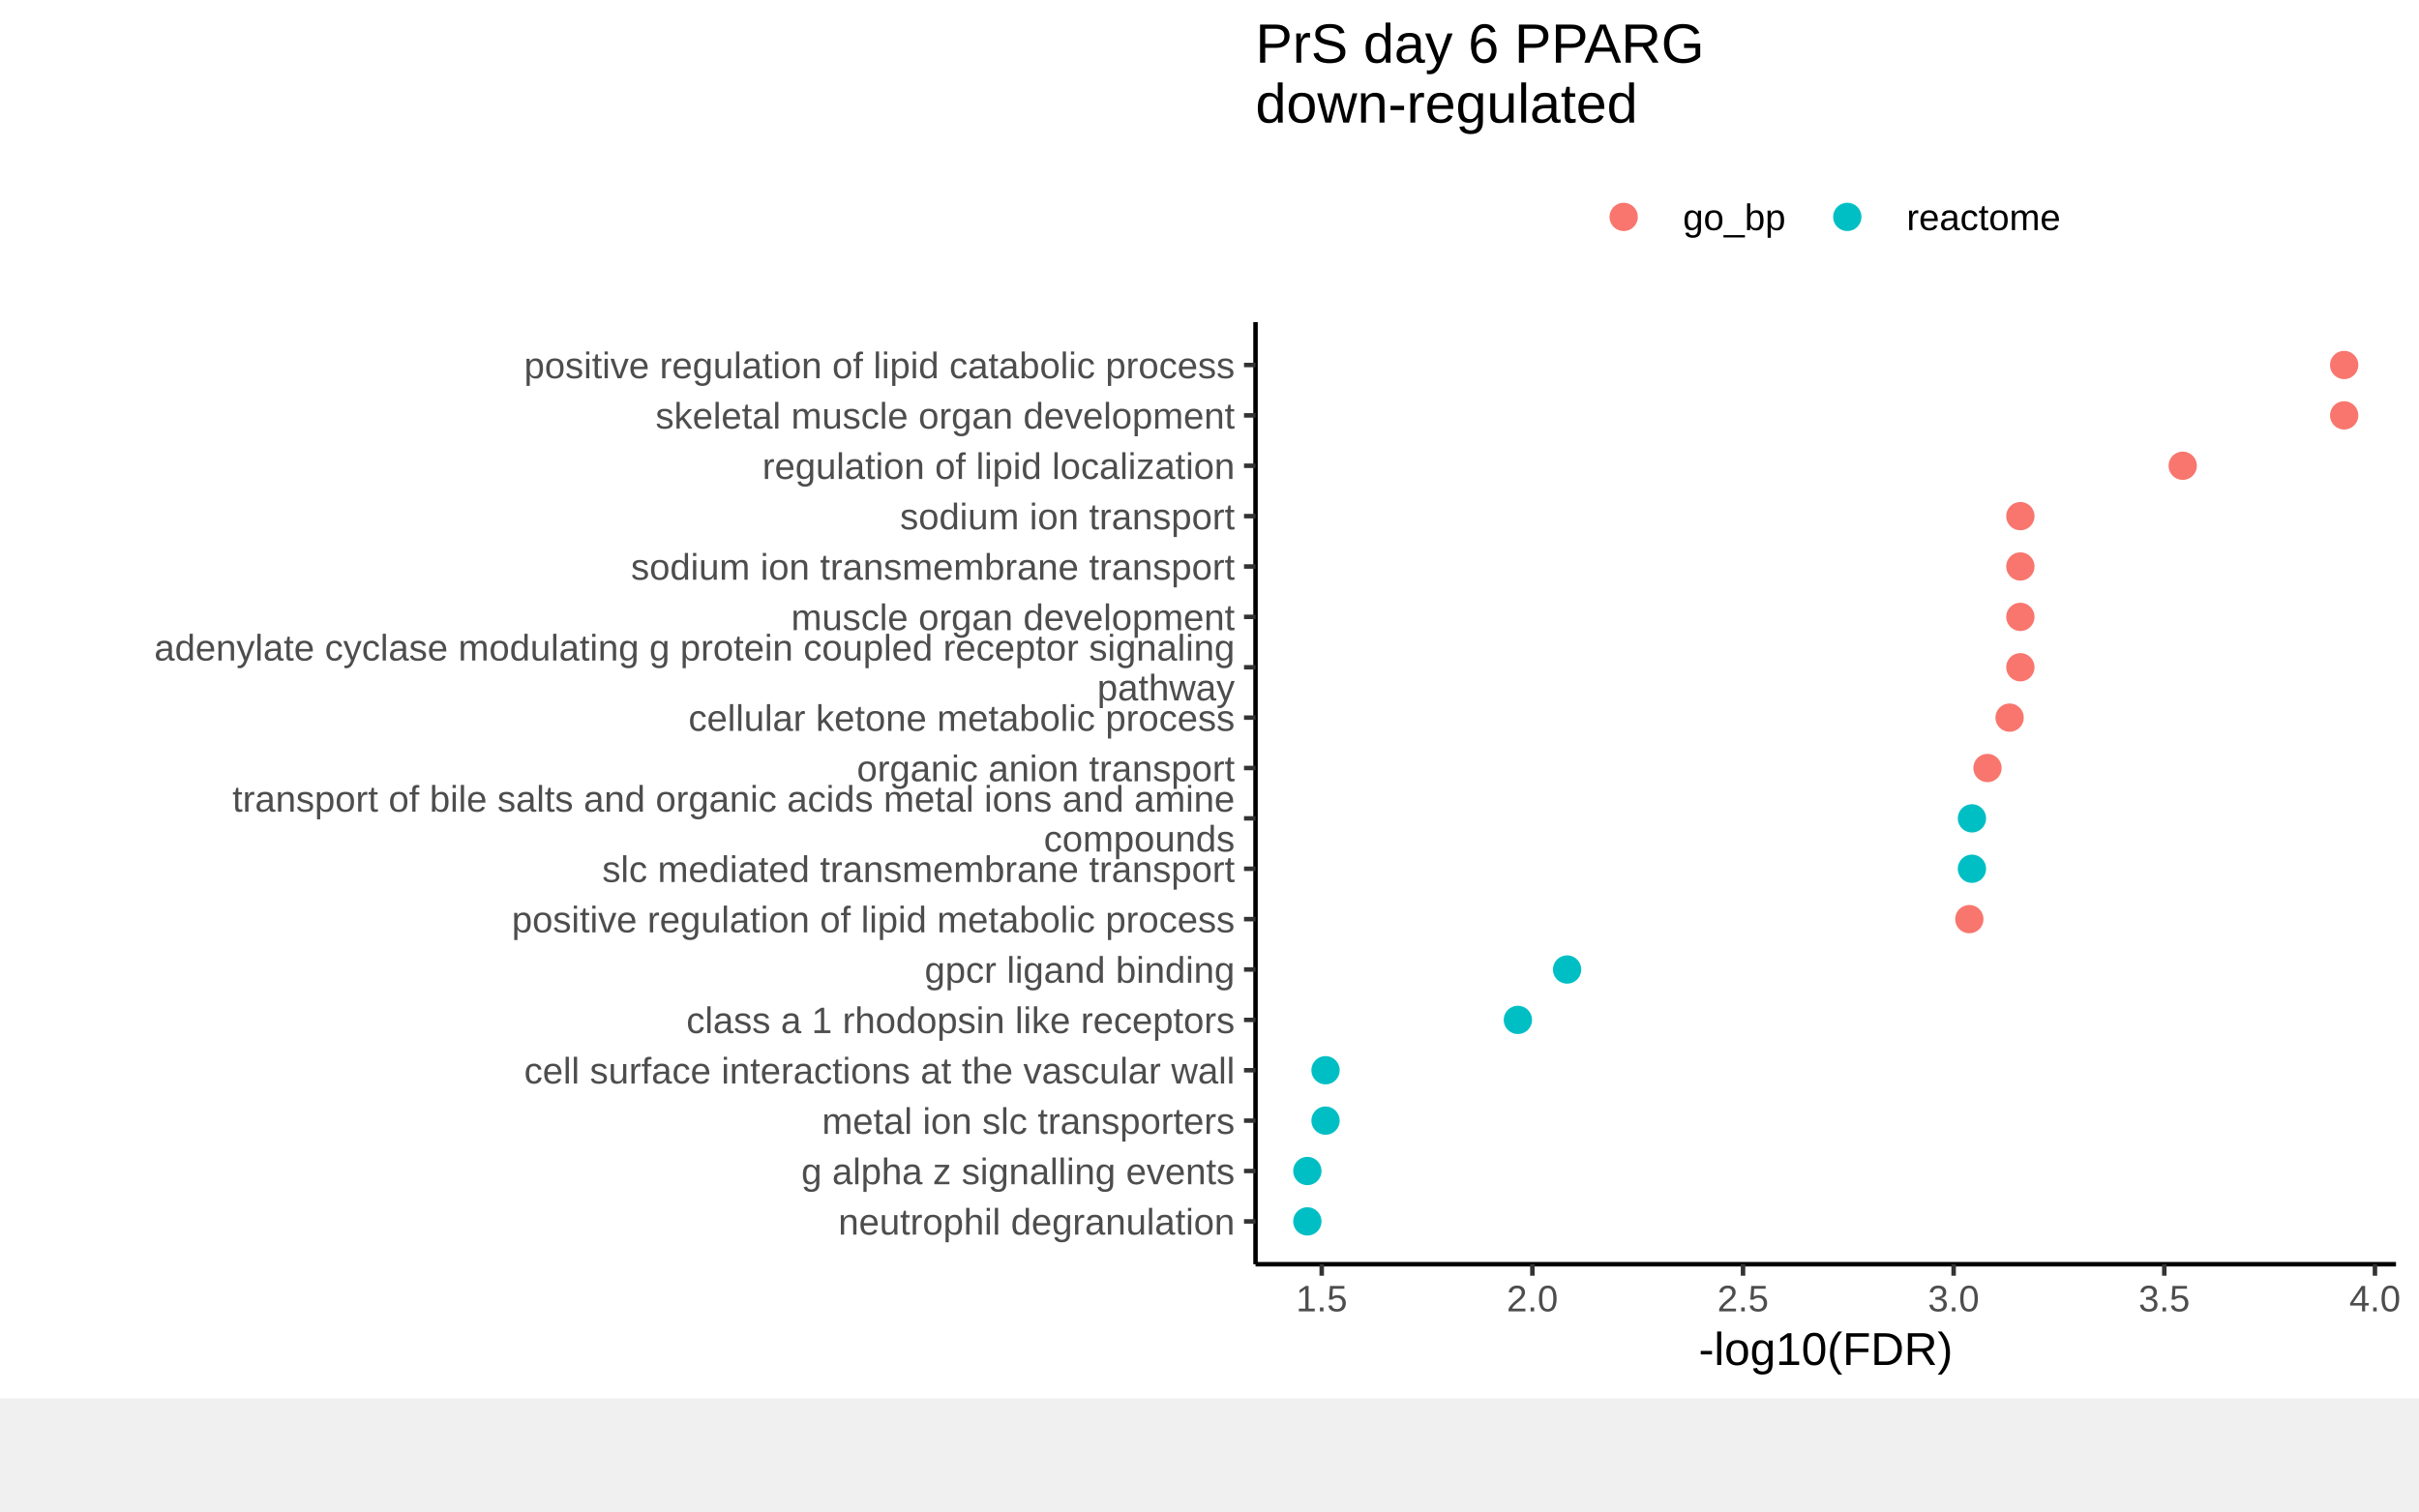
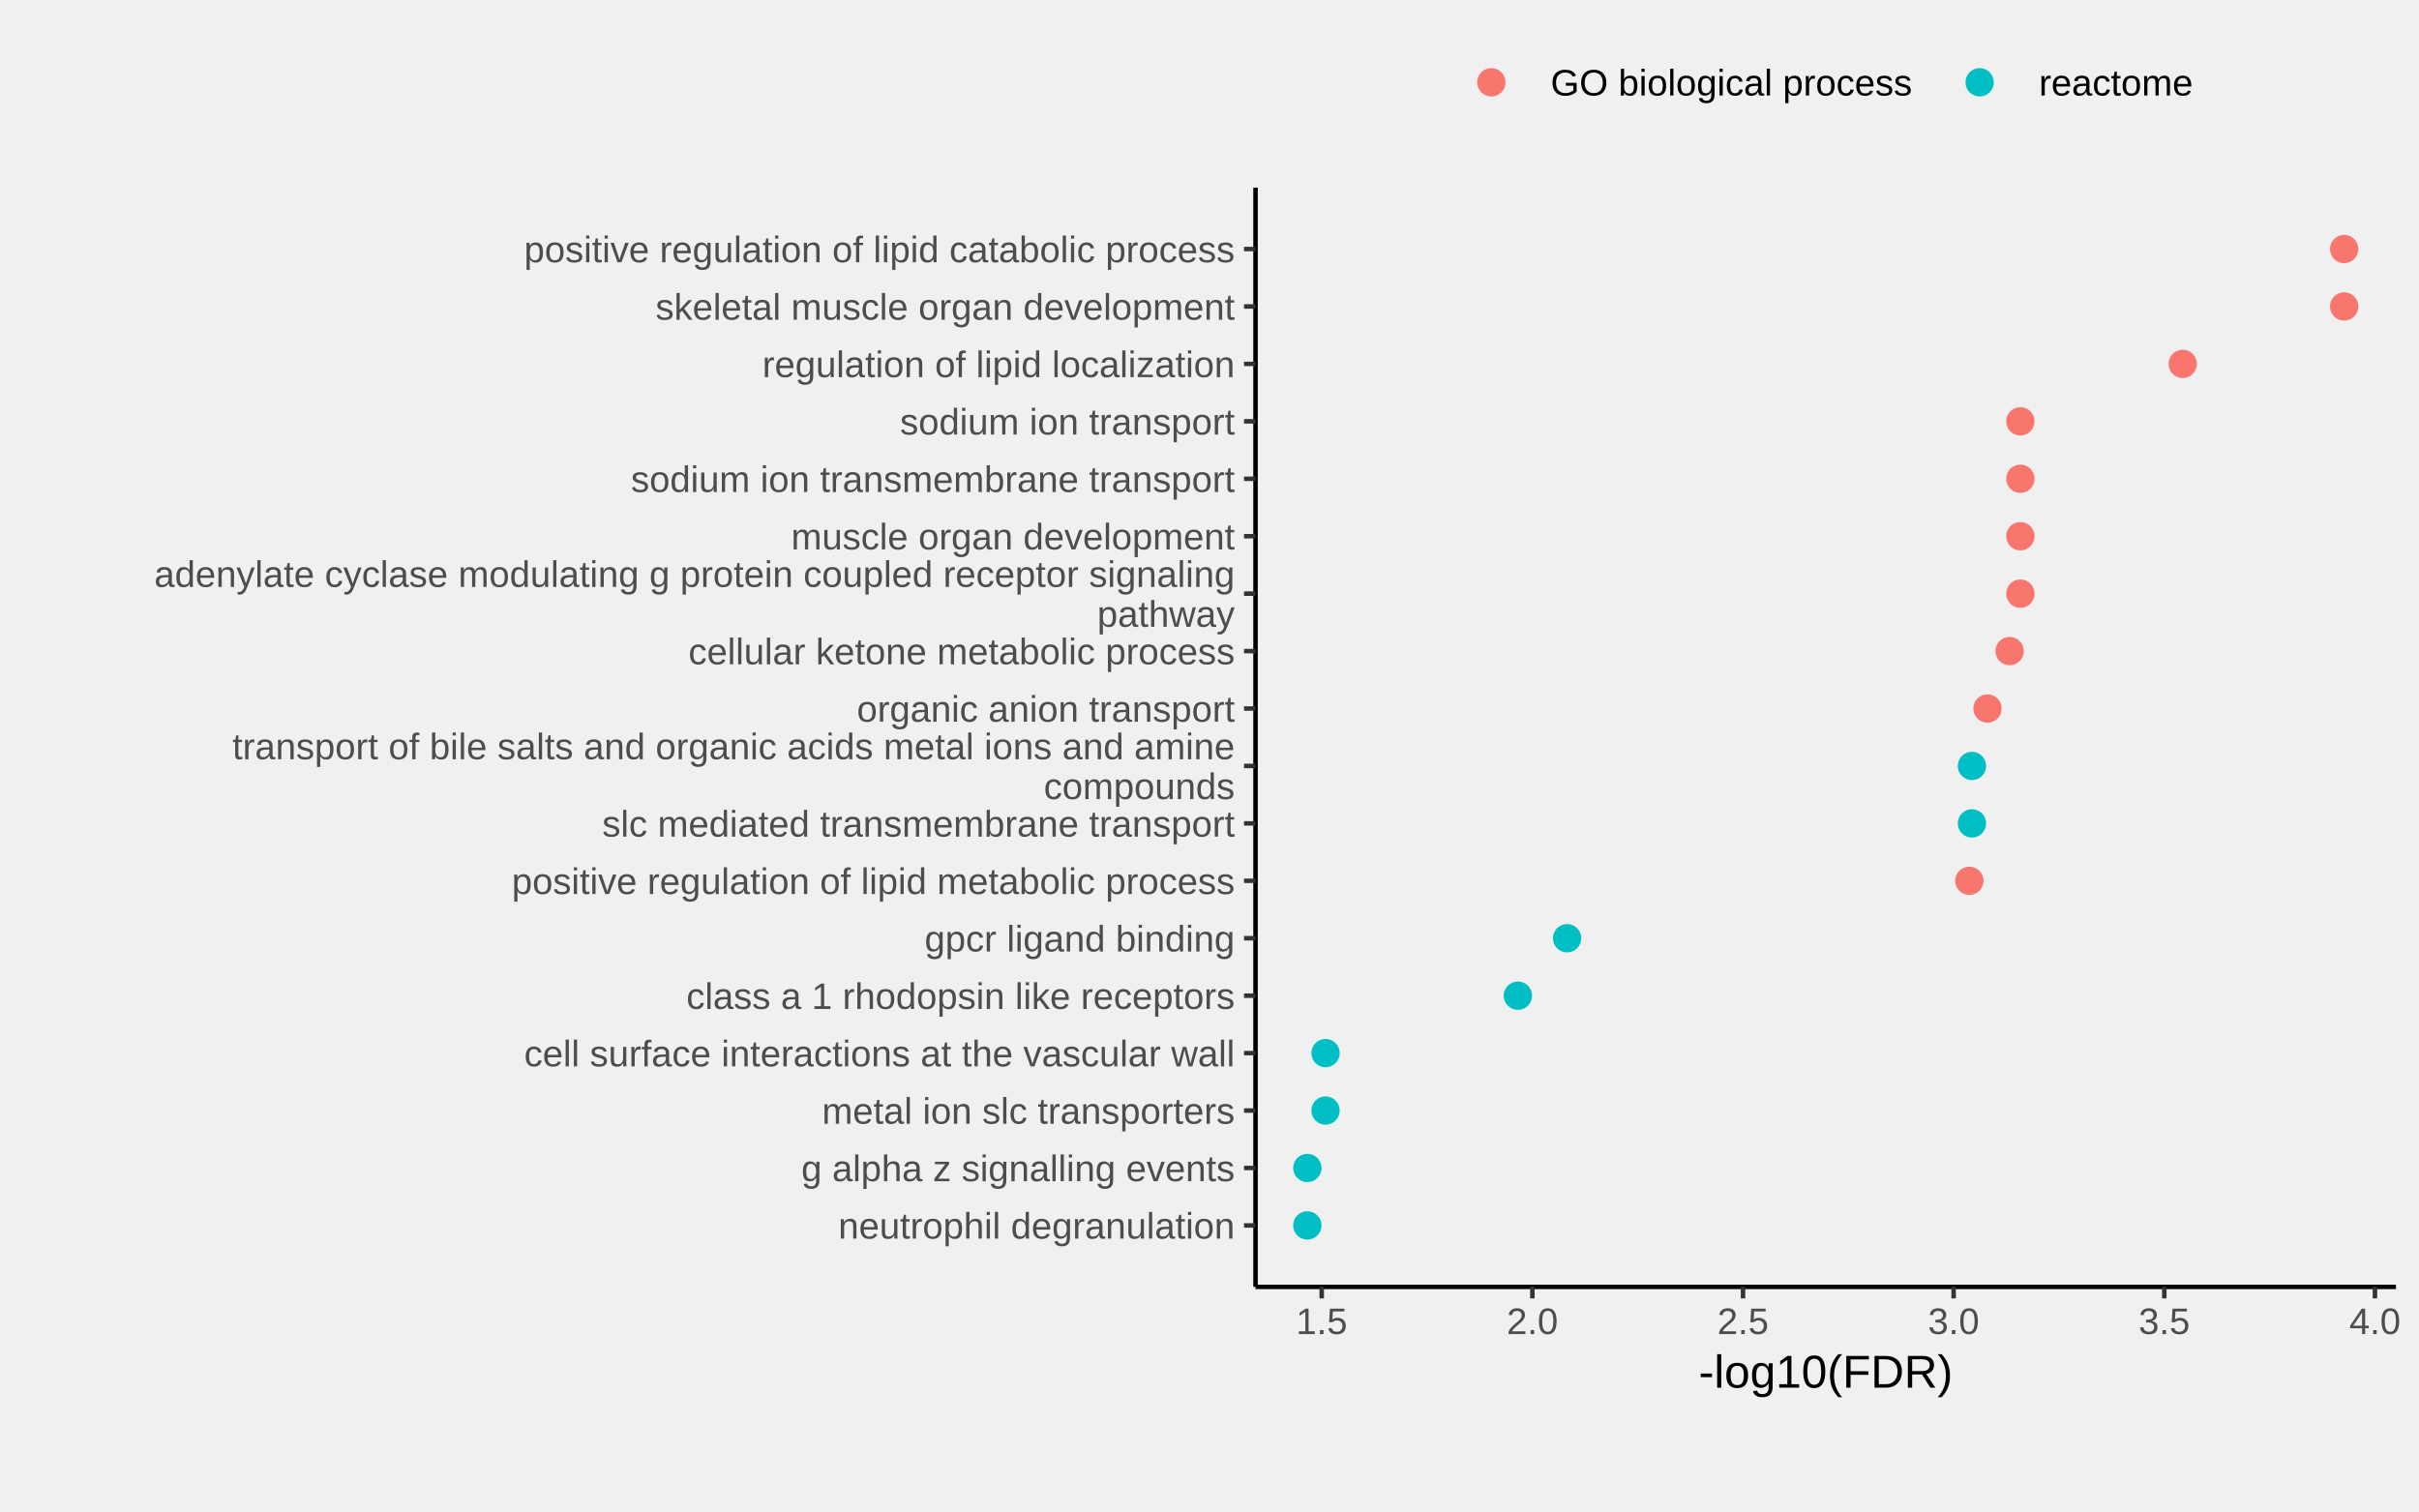
<svg xmlns="http://www.w3.org/2000/svg" class="svglite" width="576.00pt" height="360.00pt" viewBox="0 0 576.00 360.00">
  <defs>
    <style type="text/css">
    .svglite line, .svglite polyline, .svglite polygon, .svglite path, .svglite rect, .svglite circle {
      fill: none;
      stroke: #000000;
      stroke-linecap: round;
      stroke-linejoin: round;
      stroke-miterlimit: 10.00;
    }
    .svglite text {
      white-space: pre;
    }
  </style>
  </defs>
  <rect width="100%" height="100%" style="stroke: none; fill: none;" />
  <defs>
    <clipPath id="cpMC4wMHw1NzYuMDB8MC4wMHwzNjAuMDA=">
      <rect x="0.00" y="0.00" width="576.00" height="360.00" />
    </clipPath>
  </defs>
  <g clip-path="url(#cpMC4wMHw1NzYuMDB8MC4wMHwzNjAuMDA=)">
</g>
  <defs>
-     <clipPath id="cpMC4wMHw1NzYuMDB8MC4wMHwzMzMuMDA=">
-       <rect x="0.00" y="0.00" width="576.00" height="333.00" />
+     <clipPath id="cpMC4wMHw1NzYuMDB8MC4wMHwzMzguNDA=">
+       <rect x="0.00" y="0" width="576.00" height="338.40" />
    </clipPath>
  </defs>
-   <g clip-path="url(#cpMC4wMHw1NzYuMDB8MC4wMHwzMzMuMDA=)">
-     <rect x="0.00" y="0" width="576.00" height="333.00" style="stroke-width: 1.07; stroke: #FFFFFF; fill: #FFFFFF;" />
+   <g clip-path="url(#cpMC4wMHw1NzYuMDB8MC4wMHwzMzguNDA=)">
+     <rect x="0.00" y="0.00" width="576.00" height="338.40" style="stroke-width: 1.07; stroke: none;" />
  </g>
  <g clip-path="url(#cpMC4wMHw1NzYuMDB8MC4wMHwzNjAuMDA=)">
</g>
  <defs>
-     <clipPath id="cpMjk4Ljk2fDU3MC41Mnw3Ni43M3wzMDEuMTA=">
-       <rect x="298.96" y="76.73" width="271.56" height="224.36" />
+     <clipPath id="cpMjk4Ljk2fDU3MC41Mnw0NC42OHwzMDYuNTA=">
+       <rect x="298.96" y="44.68" width="271.56" height="261.82" />
    </clipPath>
  </defs>
-   <g clip-path="url(#cpMjk4Ljk2fDU3MC41Mnw3Ni43M3wzMDEuMTA=)">
-     <rect x="298.96" y="76.73" width="271.56" height="224.36" style="stroke-width: 1.07; stroke: none; fill: #FFFFFF;" />
-     <circle cx="311.30" cy="290.90" r="3.02" style="stroke-width: 0.71; stroke: #00BFC4; fill: #00BFC4;" />
-     <circle cx="311.30" cy="278.90" r="3.02" style="stroke-width: 0.71; stroke: #00BFC4; fill: #00BFC4;" />
-     <circle cx="315.63" cy="266.90" r="3.02" style="stroke-width: 0.71; stroke: #00BFC4; fill: #00BFC4;" />
-     <circle cx="315.63" cy="254.90" r="3.02" style="stroke-width: 0.71; stroke: #00BFC4; fill: #00BFC4;" />
-     <circle cx="361.43" cy="242.91" r="3.02" style="stroke-width: 0.71; stroke: #00BFC4; fill: #00BFC4;" />
-     <circle cx="373.15" cy="230.91" r="3.02" style="stroke-width: 0.71; stroke: #00BFC4; fill: #00BFC4;" />
-     <circle cx="468.93" cy="218.91" r="3.02" style="stroke-width: 0.71; stroke: #F8766D; fill: #F8766D;" />
-     <circle cx="469.55" cy="206.91" r="3.02" style="stroke-width: 0.71; stroke: #00BFC4; fill: #00BFC4;" />
-     <circle cx="469.55" cy="194.91" r="3.02" style="stroke-width: 0.71; stroke: #00BFC4; fill: #00BFC4;" />
-     <circle cx="473.25" cy="182.92" r="3.02" style="stroke-width: 0.71; stroke: #F8766D; fill: #F8766D;" />
-     <circle cx="478.52" cy="170.92" r="3.02" style="stroke-width: 0.71; stroke: #F8766D; fill: #F8766D;" />
-     <circle cx="481.08" cy="158.92" r="3.02" style="stroke-width: 0.71; stroke: #F8766D; fill: #F8766D;" />
-     <circle cx="481.08" cy="146.92" r="3.02" style="stroke-width: 0.71; stroke: #F8766D; fill: #F8766D;" />
-     <circle cx="481.08" cy="134.92" r="3.02" style="stroke-width: 0.71; stroke: #F8766D; fill: #F8766D;" />
-     <circle cx="481.08" cy="122.93" r="3.02" style="stroke-width: 0.71; stroke: #F8766D; fill: #F8766D;" />
-     <circle cx="519.74" cy="110.93" r="3.02" style="stroke-width: 0.71; stroke: #F8766D; fill: #F8766D;" />
-     <circle cx="558.18" cy="98.93" r="3.02" style="stroke-width: 0.71; stroke: #F8766D; fill: #F8766D;" />
-     <circle cx="558.18" cy="86.93" r="3.02" style="stroke-width: 0.71; stroke: #F8766D; fill: #F8766D;" />
+   <g clip-path="url(#cpMjk4Ljk2fDU3MC41Mnw0NC42OHwzMDYuNTA=)">
+     <rect x="298.96" y="44.68" width="271.56" height="261.82" style="stroke-width: 1.07; stroke: none;" />
+     <circle cx="311.30" cy="291.86" r="3.02" style="stroke-width: 0.71; stroke: #00BFC4; fill: #00BFC4;" />
+     <circle cx="311.30" cy="278.18" r="3.02" style="stroke-width: 0.71; stroke: #00BFC4; fill: #00BFC4;" />
+     <circle cx="315.63" cy="264.50" r="3.02" style="stroke-width: 0.71; stroke: #00BFC4; fill: #00BFC4;" />
+     <circle cx="315.63" cy="250.82" r="3.02" style="stroke-width: 0.71; stroke: #00BFC4; fill: #00BFC4;" />
+     <circle cx="361.43" cy="237.14" r="3.02" style="stroke-width: 0.71; stroke: #00BFC4; fill: #00BFC4;" />
+     <circle cx="373.15" cy="223.46" r="3.02" style="stroke-width: 0.71; stroke: #00BFC4; fill: #00BFC4;" />
+     <circle cx="468.93" cy="209.78" r="3.02" style="stroke-width: 0.71; stroke: #F8766D; fill: #F8766D;" />
+     <circle cx="469.55" cy="196.11" r="3.02" style="stroke-width: 0.71; stroke: #00BFC4; fill: #00BFC4;" />
+     <circle cx="469.55" cy="182.43" r="3.02" style="stroke-width: 0.71; stroke: #00BFC4; fill: #00BFC4;" />
+     <circle cx="473.25" cy="168.75" r="3.02" style="stroke-width: 0.71; stroke: #F8766D; fill: #F8766D;" />
+     <circle cx="478.52" cy="155.07" r="3.02" style="stroke-width: 0.71; stroke: #F8766D; fill: #F8766D;" />
+     <circle cx="481.08" cy="141.39" r="3.02" style="stroke-width: 0.71; stroke: #F8766D; fill: #F8766D;" />
+     <circle cx="481.08" cy="127.71" r="3.02" style="stroke-width: 0.71; stroke: #F8766D; fill: #F8766D;" />
+     <circle cx="481.08" cy="114.03" r="3.02" style="stroke-width: 0.71; stroke: #F8766D; fill: #F8766D;" />
+     <circle cx="481.08" cy="100.35" r="3.02" style="stroke-width: 0.71; stroke: #F8766D; fill: #F8766D;" />
+     <circle cx="519.74" cy="86.67" r="3.02" style="stroke-width: 0.71; stroke: #F8766D; fill: #F8766D;" />
+     <circle cx="558.18" cy="72.99" r="3.02" style="stroke-width: 0.71; stroke: #F8766D; fill: #F8766D;" />
+     <circle cx="558.18" cy="59.31" r="3.02" style="stroke-width: 0.71; stroke: #F8766D; fill: #F8766D;" />
  </g>
  <g clip-path="url(#cpMC4wMHw1NzYuMDB8MC4wMHwzNjAuMDA=)">
-     <polyline points="298.96,301.10 298.96,76.73 " style="stroke-width: 1.07; stroke-linecap: butt;" />
-     <text x="294.03" y="294.05" text-anchor="end" style="font-size: 8.80px;fill: #4D4D4D; font-family: &quot;Arial&quot;;" textLength="216.47px" lengthAdjust="spacingAndGlyphs">                                                  neutrophil degranulation</text>
-     <text x="294.03" y="282.05" text-anchor="end" style="font-size: 8.80px;fill: #4D4D4D; font-family: &quot;Arial&quot;;" textLength="217.92px" lengthAdjust="spacingAndGlyphs">                                               g alpha z signalling events</text>
-     <text x="294.03" y="270.06" text-anchor="end" style="font-size: 8.80px;fill: #4D4D4D; font-family: &quot;Arial&quot;;" textLength="215.44px" lengthAdjust="spacingAndGlyphs">                                                metal ion slc transporters</text>
-     <text x="294.03" y="258.06" text-anchor="end" style="font-size: 8.80px;fill: #4D4D4D; font-family: &quot;Arial&quot;;" textLength="232.64px" lengthAdjust="spacingAndGlyphs">                          cell surface interactions at the vascular wall</text>
-     <text x="294.03" y="246.06" text-anchor="end" style="font-size: 8.80px;fill: #4D4D4D; font-family: &quot;Arial&quot;;" textLength="225.77px" lengthAdjust="spacingAndGlyphs">                                       class a 1 rhodopsin like receptors</text>
-     <text x="294.03" y="234.06" text-anchor="end" style="font-size: 8.80px;fill: #4D4D4D; font-family: &quot;Arial&quot;;" textLength="210.56px" lengthAdjust="spacingAndGlyphs">                                                        gpcr ligand binding</text>
-     <text x="294.03" y="222.06" text-anchor="end" style="font-size: 8.80px;fill: #4D4D4D; font-family: &quot;Arial&quot;;" textLength="235.60px" lengthAdjust="spacingAndGlyphs">                          positive regulation of lipid metabolic process</text>
-     <text x="294.03" y="210.07" text-anchor="end" style="font-size: 8.80px;fill: #4D4D4D; font-family: &quot;Arial&quot;;" textLength="240.94px" lengthAdjust="spacingAndGlyphs">                                     slc mediated transmembrane transport</text>
-     <text x="294.03" y="193.32" text-anchor="end" style="font-size: 8.80px;fill: #4D4D4D; font-family: &quot;Arial&quot;;" textLength="258.18px" lengthAdjust="spacingAndGlyphs">       transport of bile salts and organic acids metal ions and amine </text>
-     <text x="294.03" y="202.82" text-anchor="end" style="font-size: 8.80px;fill: #4D4D4D; font-family: &quot;Arial&quot;;" textLength="45.50px" lengthAdjust="spacingAndGlyphs">compounds</text>
-     <text x="294.03" y="186.07" text-anchor="end" style="font-size: 8.80px;fill: #4D4D4D; font-family: &quot;Arial&quot;;" textLength="214.49px" lengthAdjust="spacingAndGlyphs">                                                   organic anion transport</text>
-     <text x="294.03" y="174.07" text-anchor="end" style="font-size: 8.80px;fill: #4D4D4D; font-family: &quot;Arial&quot;;" textLength="227.72px" lengthAdjust="spacingAndGlyphs">                                        cellular ketone metabolic process</text>
-     <text x="294.03" y="157.32" text-anchor="end" style="font-size: 8.80px;fill: #4D4D4D; font-family: &quot;Arial&quot;;" textLength="269.50px" lengthAdjust="spacingAndGlyphs">    adenylate cyclase modulating g protein coupled receptor signaling </text>
-     <text x="294.03" y="166.83" text-anchor="end" style="font-size: 8.80px;fill: #4D4D4D; font-family: &quot;Arial&quot;;" textLength="32.77px" lengthAdjust="spacingAndGlyphs">pathway</text>
-     <text x="294.03" y="150.08" text-anchor="end" style="font-size: 8.80px;fill: #4D4D4D; font-family: &quot;Arial&quot;;" textLength="227.70px" lengthAdjust="spacingAndGlyphs">                                                  muscle organ development</text>
-     <text x="294.03" y="138.08" text-anchor="end" style="font-size: 8.80px;fill: #4D4D4D; font-family: &quot;Arial&quot;;" textLength="238.98px" lengthAdjust="spacingAndGlyphs">                                       sodium ion transmembrane transport</text>
-     <text x="294.03" y="126.08" text-anchor="end" style="font-size: 8.80px;fill: #4D4D4D; font-family: &quot;Arial&quot;;" textLength="213.96px" lengthAdjust="spacingAndGlyphs">                                                       sodium ion transport</text>
-     <text x="294.03" y="114.08" text-anchor="end" style="font-size: 8.80px;fill: #4D4D4D; font-family: &quot;Arial&quot;;" textLength="212.55px" lengthAdjust="spacingAndGlyphs">                                         regulation of lipid localization</text>
-     <text x="294.03" y="102.08" text-anchor="end" style="font-size: 8.80px;fill: #4D4D4D; font-family: &quot;Arial&quot;;" textLength="235.56px" lengthAdjust="spacingAndGlyphs">                                        skeletal muscle organ development</text>
-     <text x="294.03" y="90.09" text-anchor="end" style="font-size: 8.80px;fill: #4D4D4D; font-family: &quot;Arial&quot;;" textLength="232.67px" lengthAdjust="spacingAndGlyphs">                          positive regulation of lipid catabolic process</text>
-     <polyline points="296.22,290.90 298.96,290.90 " style="stroke-width: 1.07; stroke: #333333; stroke-linecap: butt;" />
-     <polyline points="296.22,278.90 298.96,278.90 " style="stroke-width: 1.07; stroke: #333333; stroke-linecap: butt;" />
-     <polyline points="296.22,266.90 298.96,266.90 " style="stroke-width: 1.07; stroke: #333333; stroke-linecap: butt;" />
-     <polyline points="296.22,254.90 298.96,254.90 " style="stroke-width: 1.07; stroke: #333333; stroke-linecap: butt;" />
-     <polyline points="296.22,242.91 298.96,242.91 " style="stroke-width: 1.07; stroke: #333333; stroke-linecap: butt;" />
-     <polyline points="296.22,230.91 298.96,230.91 " style="stroke-width: 1.07; stroke: #333333; stroke-linecap: butt;" />
-     <polyline points="296.22,218.91 298.96,218.91 " style="stroke-width: 1.07; stroke: #333333; stroke-linecap: butt;" />
-     <polyline points="296.22,206.91 298.96,206.91 " style="stroke-width: 1.07; stroke: #333333; stroke-linecap: butt;" />
-     <polyline points="296.22,194.91 298.96,194.91 " style="stroke-width: 1.07; stroke: #333333; stroke-linecap: butt;" />
-     <polyline points="296.22,182.92 298.96,182.92 " style="stroke-width: 1.07; stroke: #333333; stroke-linecap: butt;" />
-     <polyline points="296.22,170.92 298.96,170.92 " style="stroke-width: 1.07; stroke: #333333; stroke-linecap: butt;" />
-     <polyline points="296.22,158.92 298.96,158.92 " style="stroke-width: 1.07; stroke: #333333; stroke-linecap: butt;" />
-     <polyline points="296.22,146.92 298.96,146.92 " style="stroke-width: 1.07; stroke: #333333; stroke-linecap: butt;" />
-     <polyline points="296.22,134.92 298.96,134.92 " style="stroke-width: 1.07; stroke: #333333; stroke-linecap: butt;" />
-     <polyline points="296.22,122.93 298.96,122.93 " style="stroke-width: 1.07; stroke: #333333; stroke-linecap: butt;" />
-     <polyline points="296.22,110.93 298.96,110.93 " style="stroke-width: 1.07; stroke: #333333; stroke-linecap: butt;" />
-     <polyline points="296.22,98.93 298.96,98.93 " style="stroke-width: 1.07; stroke: #333333; stroke-linecap: butt;" />
-     <polyline points="296.22,86.93 298.96,86.93 " style="stroke-width: 1.07; stroke: #333333; stroke-linecap: butt;" />
-     <polyline points="298.96,301.10 570.52,301.10 " style="stroke-width: 1.07; stroke-linecap: butt;" />
-     <polyline points="314.72,303.84 314.72,301.10 " style="stroke-width: 1.07; stroke: #333333; stroke-linecap: butt;" />
-     <polyline points="364.88,303.84 364.88,301.10 " style="stroke-width: 1.07; stroke: #333333; stroke-linecap: butt;" />
-     <polyline points="415.04,303.84 415.04,301.10 " style="stroke-width: 1.07; stroke: #333333; stroke-linecap: butt;" />
-     <polyline points="465.19,303.84 465.19,301.10 " style="stroke-width: 1.07; stroke: #333333; stroke-linecap: butt;" />
-     <polyline points="515.35,303.84 515.35,301.10 " style="stroke-width: 1.07; stroke: #333333; stroke-linecap: butt;" />
-     <polyline points="565.51,303.84 565.51,301.10 " style="stroke-width: 1.07; stroke: #333333; stroke-linecap: butt;" />
-     <text x="314.72" y="312.33" text-anchor="middle" style="font-size: 8.80px;fill: #4D4D4D; font-family: &quot;Arial&quot;;" textLength="12.23px" lengthAdjust="spacingAndGlyphs">1.5</text>
-     <text x="364.88" y="312.33" text-anchor="middle" style="font-size: 8.80px;fill: #4D4D4D; font-family: &quot;Arial&quot;;" textLength="12.23px" lengthAdjust="spacingAndGlyphs">2.0</text>
-     <text x="415.04" y="312.33" text-anchor="middle" style="font-size: 8.80px;fill: #4D4D4D; font-family: &quot;Arial&quot;;" textLength="12.23px" lengthAdjust="spacingAndGlyphs">2.5</text>
-     <text x="465.19" y="312.33" text-anchor="middle" style="font-size: 8.80px;fill: #4D4D4D; font-family: &quot;Arial&quot;;" textLength="12.23px" lengthAdjust="spacingAndGlyphs">3.0</text>
-     <text x="515.35" y="312.33" text-anchor="middle" style="font-size: 8.80px;fill: #4D4D4D; font-family: &quot;Arial&quot;;" textLength="12.23px" lengthAdjust="spacingAndGlyphs">3.5</text>
-     <text x="565.51" y="312.33" text-anchor="middle" style="font-size: 8.80px;fill: #4D4D4D; font-family: &quot;Arial&quot;;" textLength="12.23px" lengthAdjust="spacingAndGlyphs">4.0</text>
-     <text x="434.74" y="325.10" text-anchor="middle" style="font-size: 11.00px; font-family: &quot;Arial&quot;;" textLength="60.52px" lengthAdjust="spacingAndGlyphs">-log10(FDR)</text>
-     <rect x="372.50" y="37.54" width="124.49" height="28.24" style="stroke-width: 1.07; stroke: none; fill: #FFFFFF;" />
-     <rect x="377.98" y="43.02" width="17.28" height="17.28" style="stroke-width: 1.07; stroke: none; fill: #FFFFFF;" />
-     <circle cx="386.62" cy="51.66" r="3.02" style="stroke-width: 0.71; stroke: #F8766D; fill: #F8766D;" />
-     <rect x="431.23" y="43.02" width="17.28" height="17.28" style="stroke-width: 1.07; stroke: none; fill: #FFFFFF;" />
-     <circle cx="439.87" cy="51.66" r="3.02" style="stroke-width: 0.71; stroke: #00BFC4; fill: #00BFC4;" />
-     <text x="400.73" y="54.81" style="font-size: 8.80px; font-family: &quot;Arial&quot;;" textLength="24.48px" lengthAdjust="spacingAndGlyphs">go_bp</text>
-     <text x="453.99" y="54.81" style="font-size: 8.80px; font-family: &quot;Arial&quot;;" textLength="36.68px" lengthAdjust="spacingAndGlyphs">reactome</text>
-     <text x="298.96" y="14.94" style="font-size: 13.20px; font-family: &quot;Arial&quot;;" textLength="107.77px" lengthAdjust="spacingAndGlyphs">PrS day 6 PPARG</text>
-     <text x="298.96" y="29.20" style="font-size: 13.20px; font-family: &quot;Arial&quot;;" textLength="90.94px" lengthAdjust="spacingAndGlyphs">down-regulated</text>
+     <polyline points="298.96,306.50 298.96,44.68 " style="stroke-width: 1.07; stroke-linecap: butt;" />
+     <text x="294.03" y="295.01" text-anchor="end" style="font-size: 8.80px;fill: #4D4D4D; font-family: &quot;Arial&quot;;" textLength="216.47px" lengthAdjust="spacingAndGlyphs">                                                  neutrophil degranulation</text>
+     <text x="294.03" y="281.33" text-anchor="end" style="font-size: 8.80px;fill: #4D4D4D; font-family: &quot;Arial&quot;;" textLength="217.92px" lengthAdjust="spacingAndGlyphs">                                               g alpha z signalling events</text>
+     <text x="294.03" y="267.65" text-anchor="end" style="font-size: 8.80px;fill: #4D4D4D; font-family: &quot;Arial&quot;;" textLength="215.44px" lengthAdjust="spacingAndGlyphs">                                                metal ion slc transporters</text>
+     <text x="294.03" y="253.98" text-anchor="end" style="font-size: 8.80px;fill: #4D4D4D; font-family: &quot;Arial&quot;;" textLength="232.64px" lengthAdjust="spacingAndGlyphs">                          cell surface interactions at the vascular wall</text>
+     <text x="294.03" y="240.30" text-anchor="end" style="font-size: 8.80px;fill: #4D4D4D; font-family: &quot;Arial&quot;;" textLength="225.77px" lengthAdjust="spacingAndGlyphs">                                       class a 1 rhodopsin like receptors</text>
+     <text x="294.03" y="226.62" text-anchor="end" style="font-size: 8.80px;fill: #4D4D4D; font-family: &quot;Arial&quot;;" textLength="210.56px" lengthAdjust="spacingAndGlyphs">                                                        gpcr ligand binding</text>
+     <text x="294.03" y="212.94" text-anchor="end" style="font-size: 8.80px;fill: #4D4D4D; font-family: &quot;Arial&quot;;" textLength="235.60px" lengthAdjust="spacingAndGlyphs">                          positive regulation of lipid metabolic process</text>
+     <text x="294.03" y="199.26" text-anchor="end" style="font-size: 8.80px;fill: #4D4D4D; font-family: &quot;Arial&quot;;" textLength="240.94px" lengthAdjust="spacingAndGlyphs">                                     slc mediated transmembrane transport</text>
+     <text x="294.03" y="180.83" text-anchor="end" style="font-size: 8.80px;fill: #4D4D4D; font-family: &quot;Arial&quot;;" textLength="258.18px" lengthAdjust="spacingAndGlyphs">       transport of bile salts and organic acids metal ions and amine </text>
+     <text x="294.03" y="190.33" text-anchor="end" style="font-size: 8.80px;fill: #4D4D4D; font-family: &quot;Arial&quot;;" textLength="45.50px" lengthAdjust="spacingAndGlyphs">compounds</text>
+     <text x="294.03" y="171.90" text-anchor="end" style="font-size: 8.80px;fill: #4D4D4D; font-family: &quot;Arial&quot;;" textLength="214.49px" lengthAdjust="spacingAndGlyphs">                                                   organic anion transport</text>
+     <text x="294.03" y="158.22" text-anchor="end" style="font-size: 8.80px;fill: #4D4D4D; font-family: &quot;Arial&quot;;" textLength="227.72px" lengthAdjust="spacingAndGlyphs">                                        cellular ketone metabolic process</text>
+     <text x="294.03" y="139.79" text-anchor="end" style="font-size: 8.80px;fill: #4D4D4D; font-family: &quot;Arial&quot;;" textLength="269.50px" lengthAdjust="spacingAndGlyphs">    adenylate cyclase modulating g protein coupled receptor signaling </text>
+     <text x="294.03" y="149.29" text-anchor="end" style="font-size: 8.80px;fill: #4D4D4D; font-family: &quot;Arial&quot;;" textLength="32.77px" lengthAdjust="spacingAndGlyphs">pathway</text>
+     <text x="294.03" y="130.86" text-anchor="end" style="font-size: 8.80px;fill: #4D4D4D; font-family: &quot;Arial&quot;;" textLength="227.70px" lengthAdjust="spacingAndGlyphs">                                                  muscle organ development</text>
+     <text x="294.03" y="117.18" text-anchor="end" style="font-size: 8.80px;fill: #4D4D4D; font-family: &quot;Arial&quot;;" textLength="238.98px" lengthAdjust="spacingAndGlyphs">                                       sodium ion transmembrane transport</text>
+     <text x="294.03" y="103.50" text-anchor="end" style="font-size: 8.80px;fill: #4D4D4D; font-family: &quot;Arial&quot;;" textLength="213.96px" lengthAdjust="spacingAndGlyphs">                                                       sodium ion transport</text>
+     <text x="294.03" y="89.83" text-anchor="end" style="font-size: 8.80px;fill: #4D4D4D; font-family: &quot;Arial&quot;;" textLength="212.55px" lengthAdjust="spacingAndGlyphs">                                         regulation of lipid localization</text>
+     <text x="294.03" y="76.15" text-anchor="end" style="font-size: 8.80px;fill: #4D4D4D; font-family: &quot;Arial&quot;;" textLength="235.56px" lengthAdjust="spacingAndGlyphs">                                        skeletal muscle organ development</text>
+     <text x="294.03" y="62.47" text-anchor="end" style="font-size: 8.80px;fill: #4D4D4D; font-family: &quot;Arial&quot;;" textLength="232.67px" lengthAdjust="spacingAndGlyphs">                          positive regulation of lipid catabolic process</text>
+     <polyline points="296.22,291.86 298.96,291.86 " style="stroke-width: 1.07; stroke: #333333; stroke-linecap: butt;" />
+     <polyline points="296.22,278.18 298.96,278.18 " style="stroke-width: 1.07; stroke: #333333; stroke-linecap: butt;" />
+     <polyline points="296.22,264.50 298.96,264.50 " style="stroke-width: 1.07; stroke: #333333; stroke-linecap: butt;" />
+     <polyline points="296.22,250.82 298.96,250.82 " style="stroke-width: 1.07; stroke: #333333; stroke-linecap: butt;" />
+     <polyline points="296.22,237.14 298.96,237.14 " style="stroke-width: 1.07; stroke: #333333; stroke-linecap: butt;" />
+     <polyline points="296.22,223.46 298.96,223.46 " style="stroke-width: 1.07; stroke: #333333; stroke-linecap: butt;" />
+     <polyline points="296.22,209.78 298.96,209.78 " style="stroke-width: 1.07; stroke: #333333; stroke-linecap: butt;" />
+     <polyline points="296.22,196.11 298.96,196.11 " style="stroke-width: 1.07; stroke: #333333; stroke-linecap: butt;" />
+     <polyline points="296.22,182.43 298.96,182.43 " style="stroke-width: 1.07; stroke: #333333; stroke-linecap: butt;" />
+     <polyline points="296.22,168.75 298.96,168.75 " style="stroke-width: 1.07; stroke: #333333; stroke-linecap: butt;" />
+     <polyline points="296.22,155.07 298.96,155.07 " style="stroke-width: 1.07; stroke: #333333; stroke-linecap: butt;" />
+     <polyline points="296.22,141.39 298.96,141.39 " style="stroke-width: 1.07; stroke: #333333; stroke-linecap: butt;" />
+     <polyline points="296.22,127.71 298.96,127.71 " style="stroke-width: 1.07; stroke: #333333; stroke-linecap: butt;" />
+     <polyline points="296.22,114.03 298.96,114.03 " style="stroke-width: 1.07; stroke: #333333; stroke-linecap: butt;" />
+     <polyline points="296.22,100.35 298.96,100.35 " style="stroke-width: 1.07; stroke: #333333; stroke-linecap: butt;" />
+     <polyline points="296.22,86.67 298.96,86.67 " style="stroke-width: 1.07; stroke: #333333; stroke-linecap: butt;" />
+     <polyline points="296.22,72.99 298.96,72.99 " style="stroke-width: 1.07; stroke: #333333; stroke-linecap: butt;" />
+     <polyline points="296.22,59.31 298.96,59.31 " style="stroke-width: 1.07; stroke: #333333; stroke-linecap: butt;" />
+     <polyline points="298.96,306.50 570.52,306.50 " style="stroke-width: 1.07; stroke-linecap: butt;" />
+     <polyline points="314.72,309.24 314.72,306.50 " style="stroke-width: 1.07; stroke: #333333; stroke-linecap: butt;" />
+     <polyline points="364.88,309.24 364.88,306.50 " style="stroke-width: 1.07; stroke: #333333; stroke-linecap: butt;" />
+     <polyline points="415.04,309.24 415.04,306.50 " style="stroke-width: 1.07; stroke: #333333; stroke-linecap: butt;" />
+     <polyline points="465.19,309.24 465.19,306.50 " style="stroke-width: 1.07; stroke: #333333; stroke-linecap: butt;" />
+     <polyline points="515.35,309.24 515.35,306.50 " style="stroke-width: 1.07; stroke: #333333; stroke-linecap: butt;" />
+     <polyline points="565.51,309.24 565.51,306.50 " style="stroke-width: 1.07; stroke: #333333; stroke-linecap: butt;" />
+     <text x="314.72" y="317.73" text-anchor="middle" style="font-size: 8.80px;fill: #4D4D4D; font-family: &quot;Arial&quot;;" textLength="12.23px" lengthAdjust="spacingAndGlyphs">1.5</text>
+     <text x="364.88" y="317.73" text-anchor="middle" style="font-size: 8.80px;fill: #4D4D4D; font-family: &quot;Arial&quot;;" textLength="12.23px" lengthAdjust="spacingAndGlyphs">2.0</text>
+     <text x="415.04" y="317.73" text-anchor="middle" style="font-size: 8.80px;fill: #4D4D4D; font-family: &quot;Arial&quot;;" textLength="12.23px" lengthAdjust="spacingAndGlyphs">2.5</text>
+     <text x="465.19" y="317.73" text-anchor="middle" style="font-size: 8.80px;fill: #4D4D4D; font-family: &quot;Arial&quot;;" textLength="12.23px" lengthAdjust="spacingAndGlyphs">3.0</text>
+     <text x="515.35" y="317.73" text-anchor="middle" style="font-size: 8.80px;fill: #4D4D4D; font-family: &quot;Arial&quot;;" textLength="12.23px" lengthAdjust="spacingAndGlyphs">3.5</text>
+     <text x="565.51" y="317.73" text-anchor="middle" style="font-size: 8.80px;fill: #4D4D4D; font-family: &quot;Arial&quot;;" textLength="12.23px" lengthAdjust="spacingAndGlyphs">4.0</text>
+     <text x="434.74" y="330.50" text-anchor="middle" style="font-size: 11.00px; font-family: &quot;Arial&quot;;" textLength="60.52px" lengthAdjust="spacingAndGlyphs">-log10(FDR)</text>
+     <rect x="340.99" y="5.48" width="187.50" height="28.24" style="stroke-width: 1.07; stroke: none;" />
+     <rect x="346.47" y="10.96" width="17.28" height="17.28" style="stroke-width: 1.07; stroke: none;" />
+     <circle cx="355.11" cy="19.60" r="3.02" style="stroke-width: 0.71; stroke: #F8766D; fill: #F8766D;" />
+     <rect x="462.74" y="10.96" width="17.28" height="17.28" style="stroke-width: 1.07; stroke: none;" />
+     <circle cx="471.38" cy="19.60" r="3.02" style="stroke-width: 0.71; stroke: #00BFC4; fill: #00BFC4;" />
+     <text x="369.23" y="22.75" style="font-size: 8.80px; font-family: &quot;Arial&quot;;" textLength="86.06px" lengthAdjust="spacingAndGlyphs">GO biological process</text>
+     <text x="485.50" y="22.75" style="font-size: 8.80px; font-family: &quot;Arial&quot;;" textLength="36.68px" lengthAdjust="spacingAndGlyphs">reactome</text>
  </g>
</svg>
